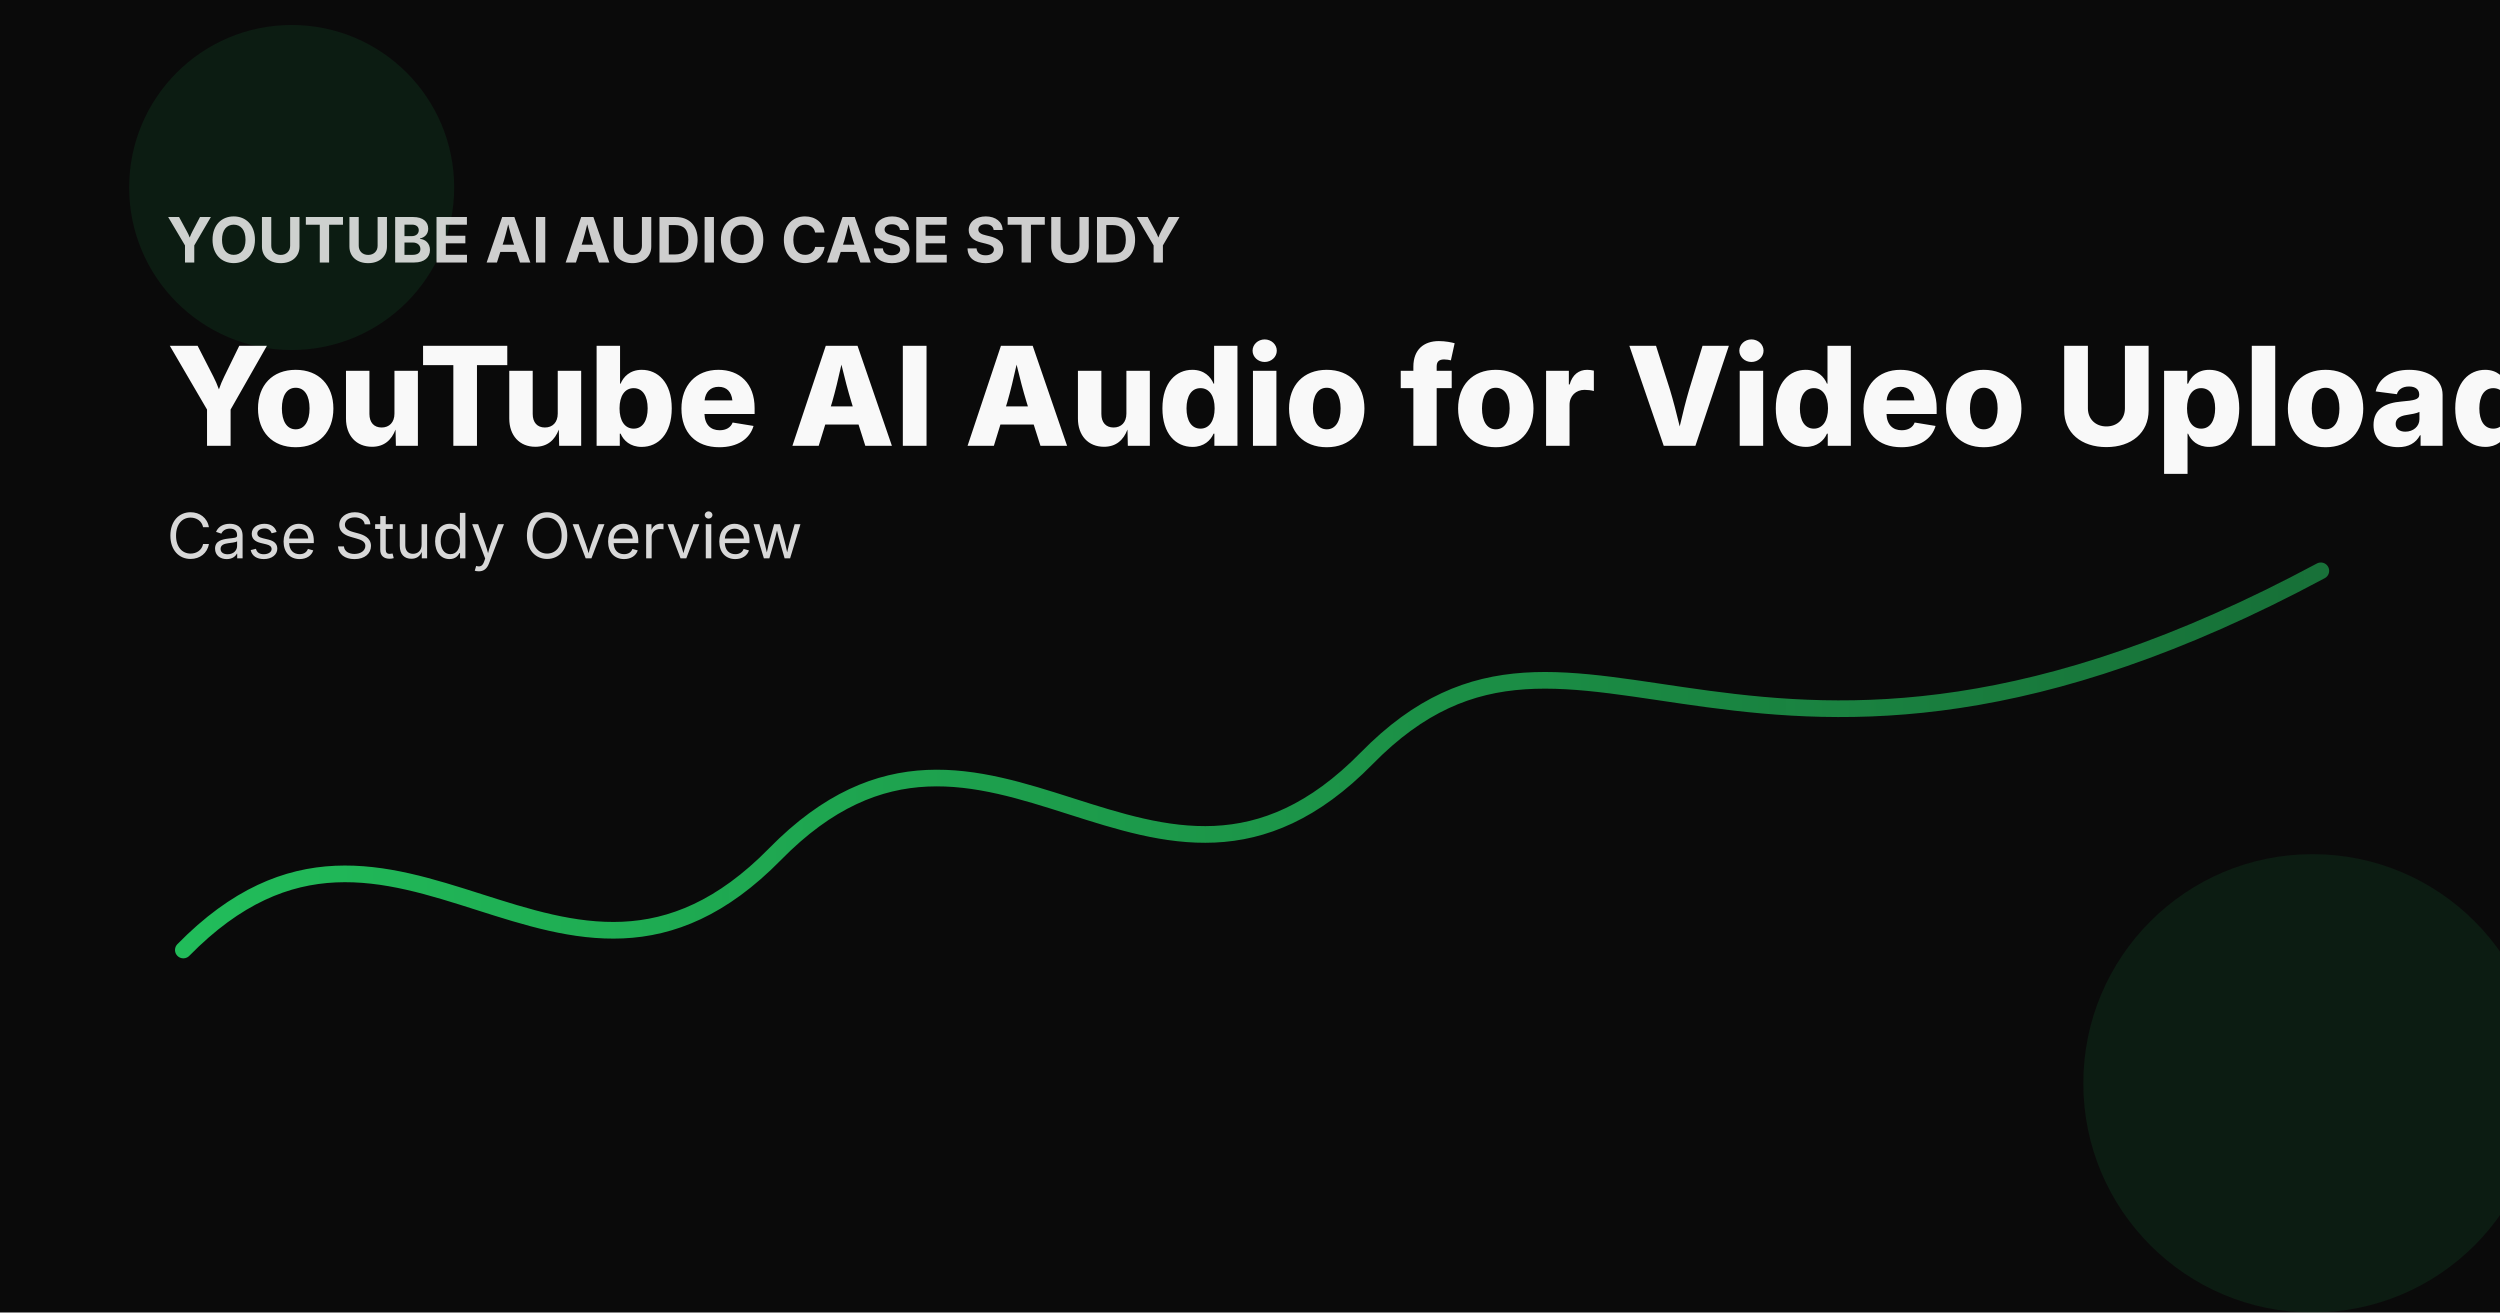
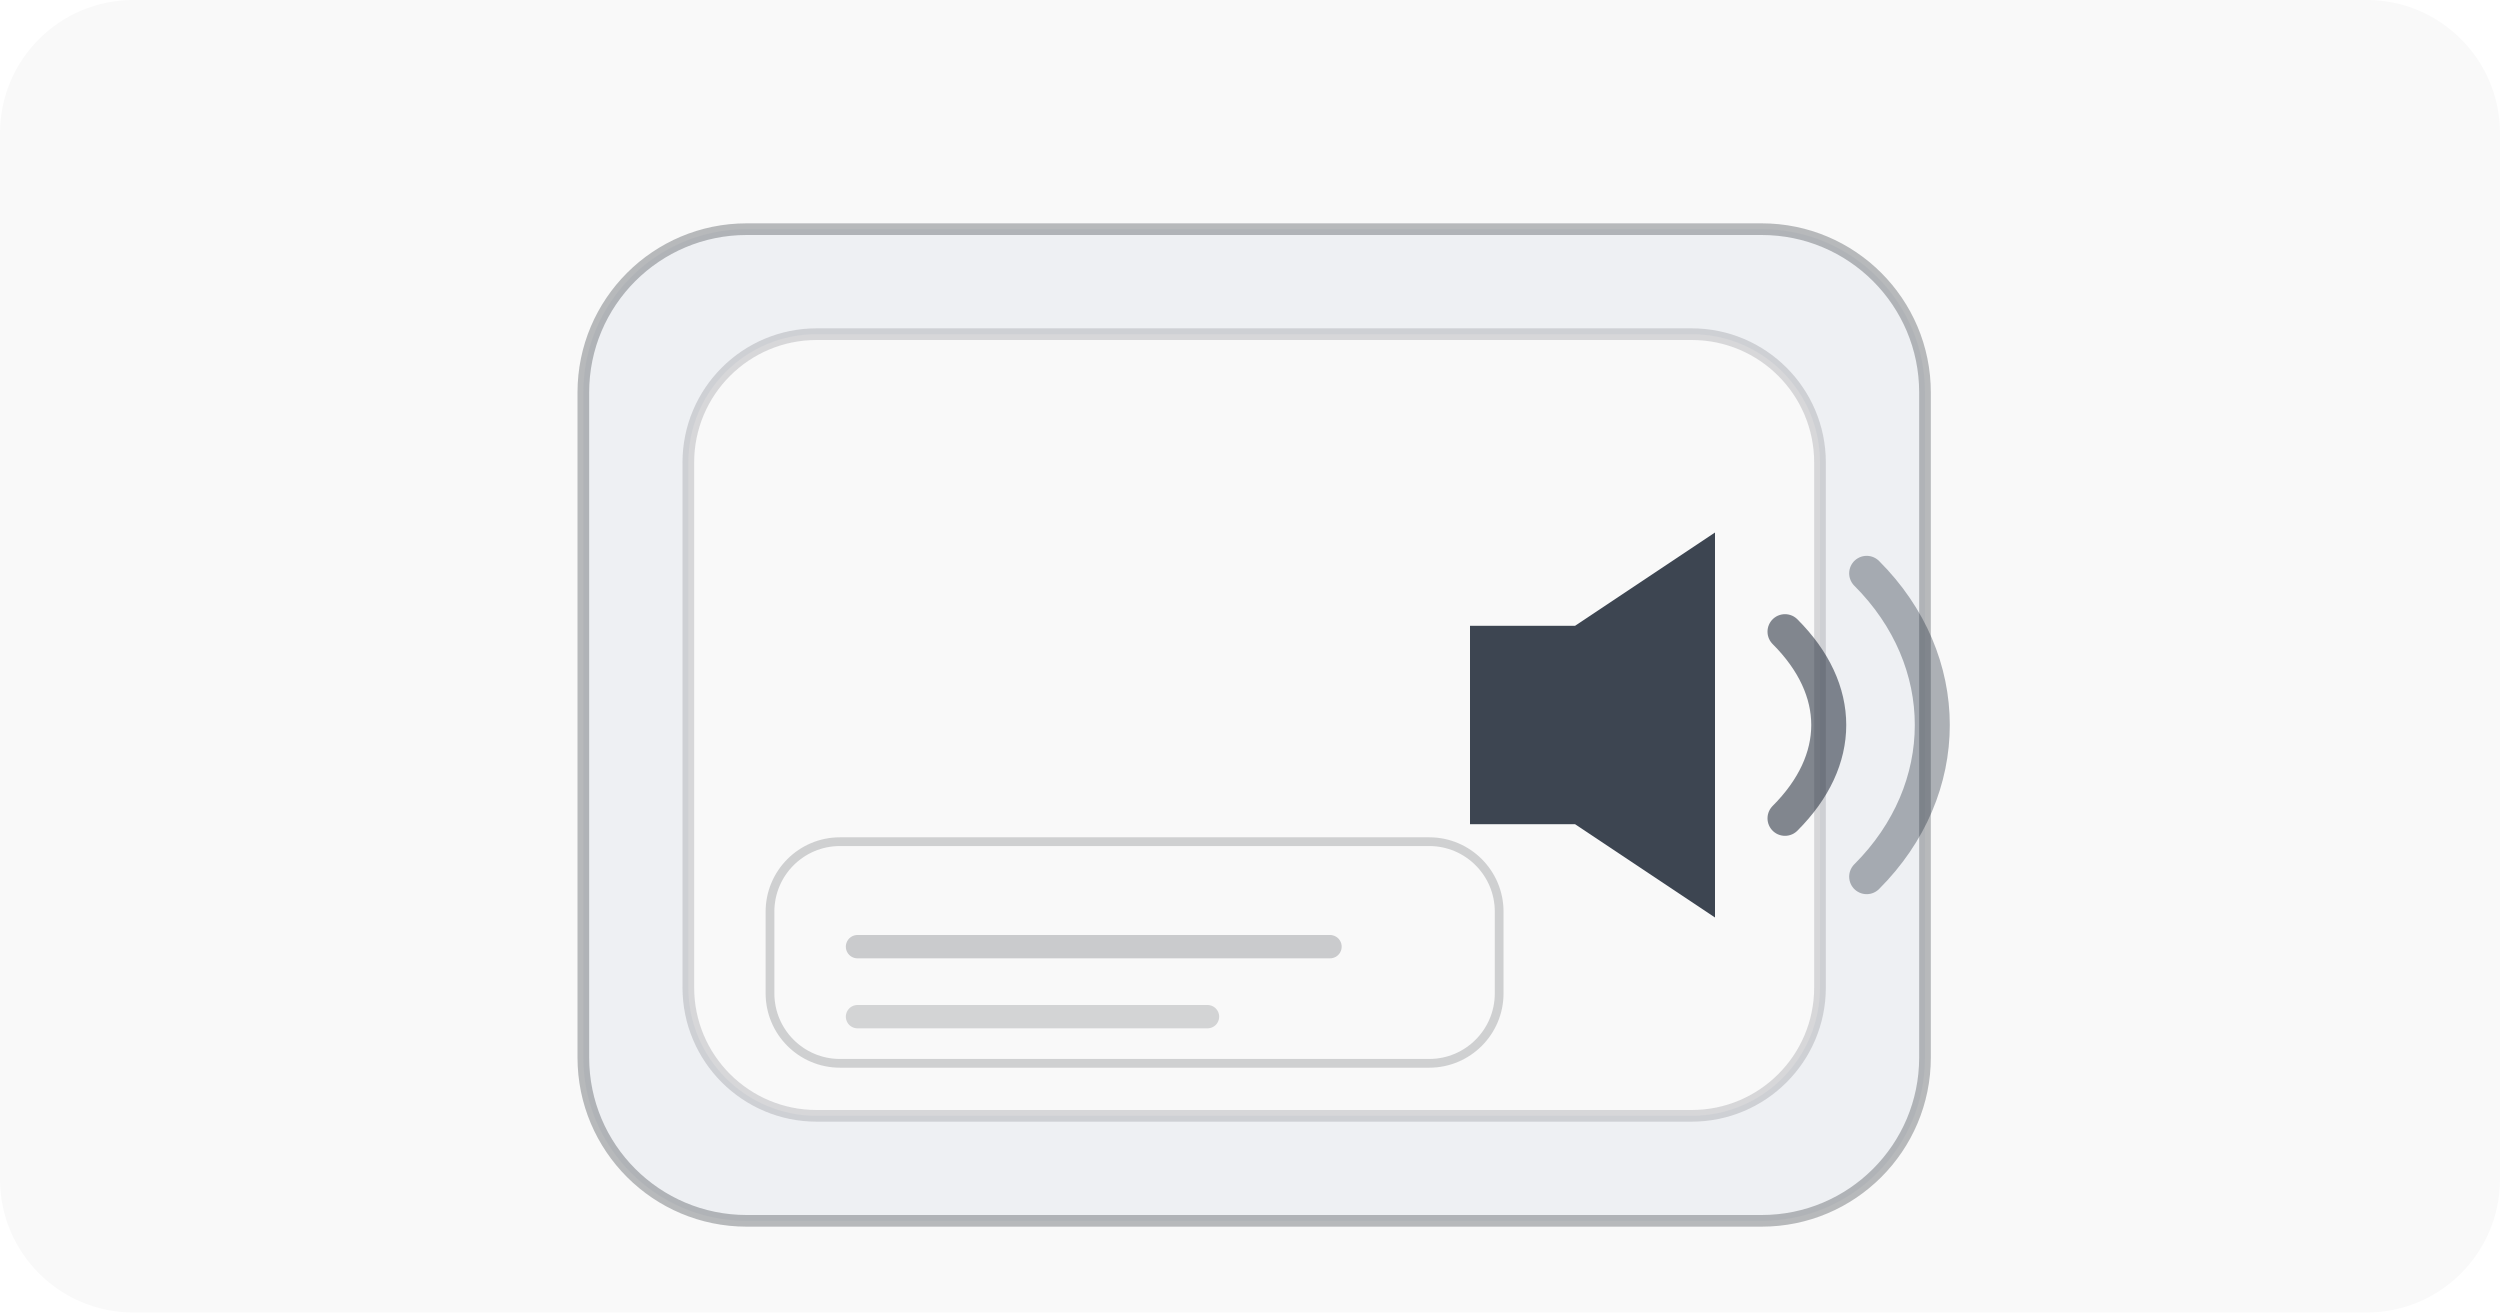
<svg xmlns="http://www.w3.org/2000/svg" width="1200" height="630" viewBox="0 0 1200 630" role="img" aria-labelledby="title desc">
-   <defs>
-     <linearGradient id="line" x1="0" y1="0" x2="1" y2="0">
-       <stop offset="0%" stop-color="#22C55E" stop-opacity="0.95" />
-       <stop offset="100%" stop-color="#22C55E" stop-opacity="0.55" />
-     </linearGradient>
-   </defs>
-   <rect width="1200" height="630" fill="#0A0A0A" />
-   <g opacity="0.10" fill="#22C55E">
-     <circle cx="140" cy="90" r="78" />
-     <circle cx="1110" cy="520" r="110" />
+   <rect width="1200" height="630" rx="64" fill="#F9F9F9" />
+   <g transform="translate(280,110) scale(1.4)">
+     <rect x="0" y="0" width="460" height="340" rx="56" fill="#EEF0F3" stroke="#3E4248" stroke-opacity="0.35" stroke-width="4" />
+     <rect x="36" y="36" width="388" height="268" rx="44" fill="#F9F9F9" stroke="#3E4248" stroke-opacity="0.18" stroke-width="4" />
+     <rect x="64" y="210" width="250" height="76" rx="24" fill="#F9F9F9" stroke="#3E4248" stroke-opacity="0.22" stroke-width="3" />
+     <path d="M94 246 H256" stroke="#3E4248" stroke-opacity="0.25" stroke-width="8" stroke-linecap="round" />
+     <path d="M94 270 H214" stroke="#3E4248" stroke-opacity="0.20" stroke-width="8" stroke-linecap="round" />
+     <path d="M340 136 L388 104 V236 L340 204 H304 V136 Z" fill="#1F2937" opacity="0.86" />
+     <path d="M412 138 C432 158, 432 182, 412 202" fill="none" stroke="#1F2937" stroke-opacity="0.55" stroke-width="12" stroke-linecap="round" />
+     <path d="M440 118 C470 148, 470 192, 440 222" fill="none" stroke="#1F2937" stroke-opacity="0.35" stroke-width="12" stroke-linecap="round" />
  </g>
-   <g stroke="url(#line)" stroke-width="8" fill="none" stroke-linecap="round">
-     <path d="M88 456 C190 352, 270 514, 372 410 C474 306, 554 468, 656 364 C758 260, 838 422, 1114 274" />
-   </g>
-   <text x="80" y="126" font-family="-apple-system, BlinkMacSystemFont, 'Segoe UI', sans-serif" font-size="30" font-weight="700" fill="#F9F9F9" opacity="0.82">YOUTUBE AI AUDIO CASE STUDY</text>
-   <text x="80" y="214" font-family="-apple-system, BlinkMacSystemFont, 'Segoe UI', sans-serif" font-size="66" font-weight="800" fill="#F9F9F9">YouTube AI Audio for Video Uploads</text>
-   <text x="80" y="268" font-family="-apple-system, BlinkMacSystemFont, 'Segoe UI', sans-serif" font-size="30" fill="#F9F9F9" opacity="0.86">Case Study Overview</text>
</svg>
